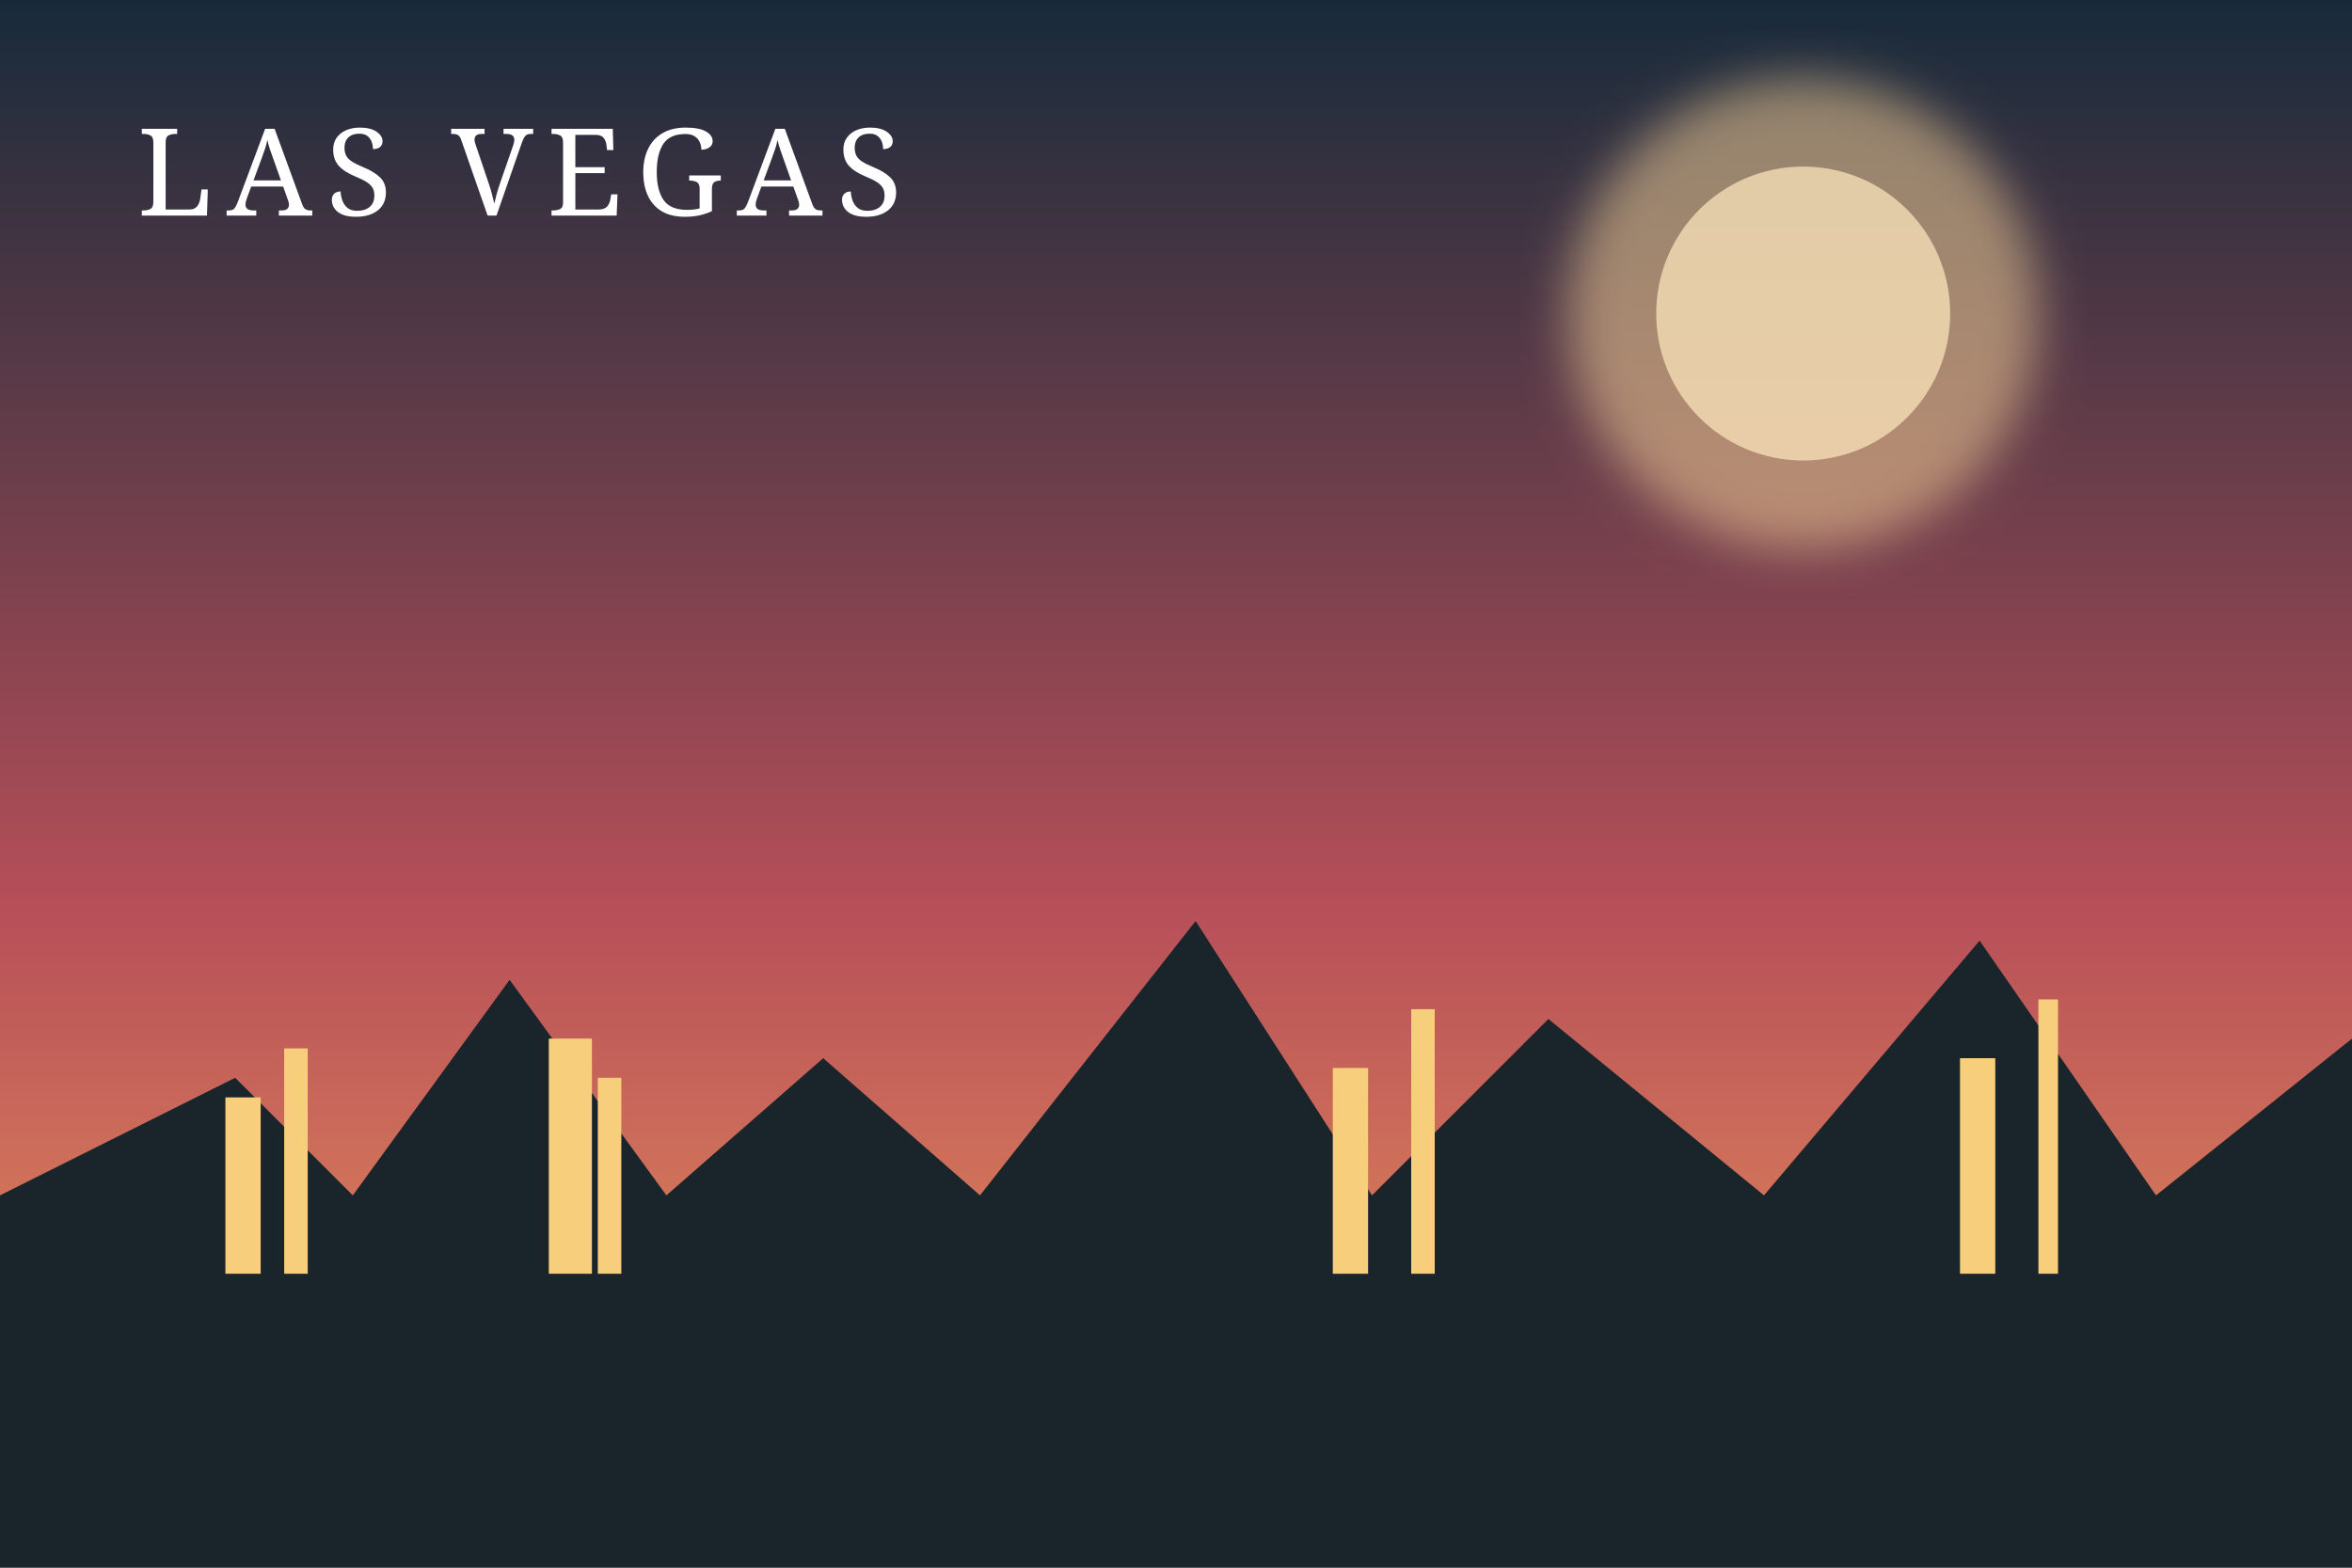
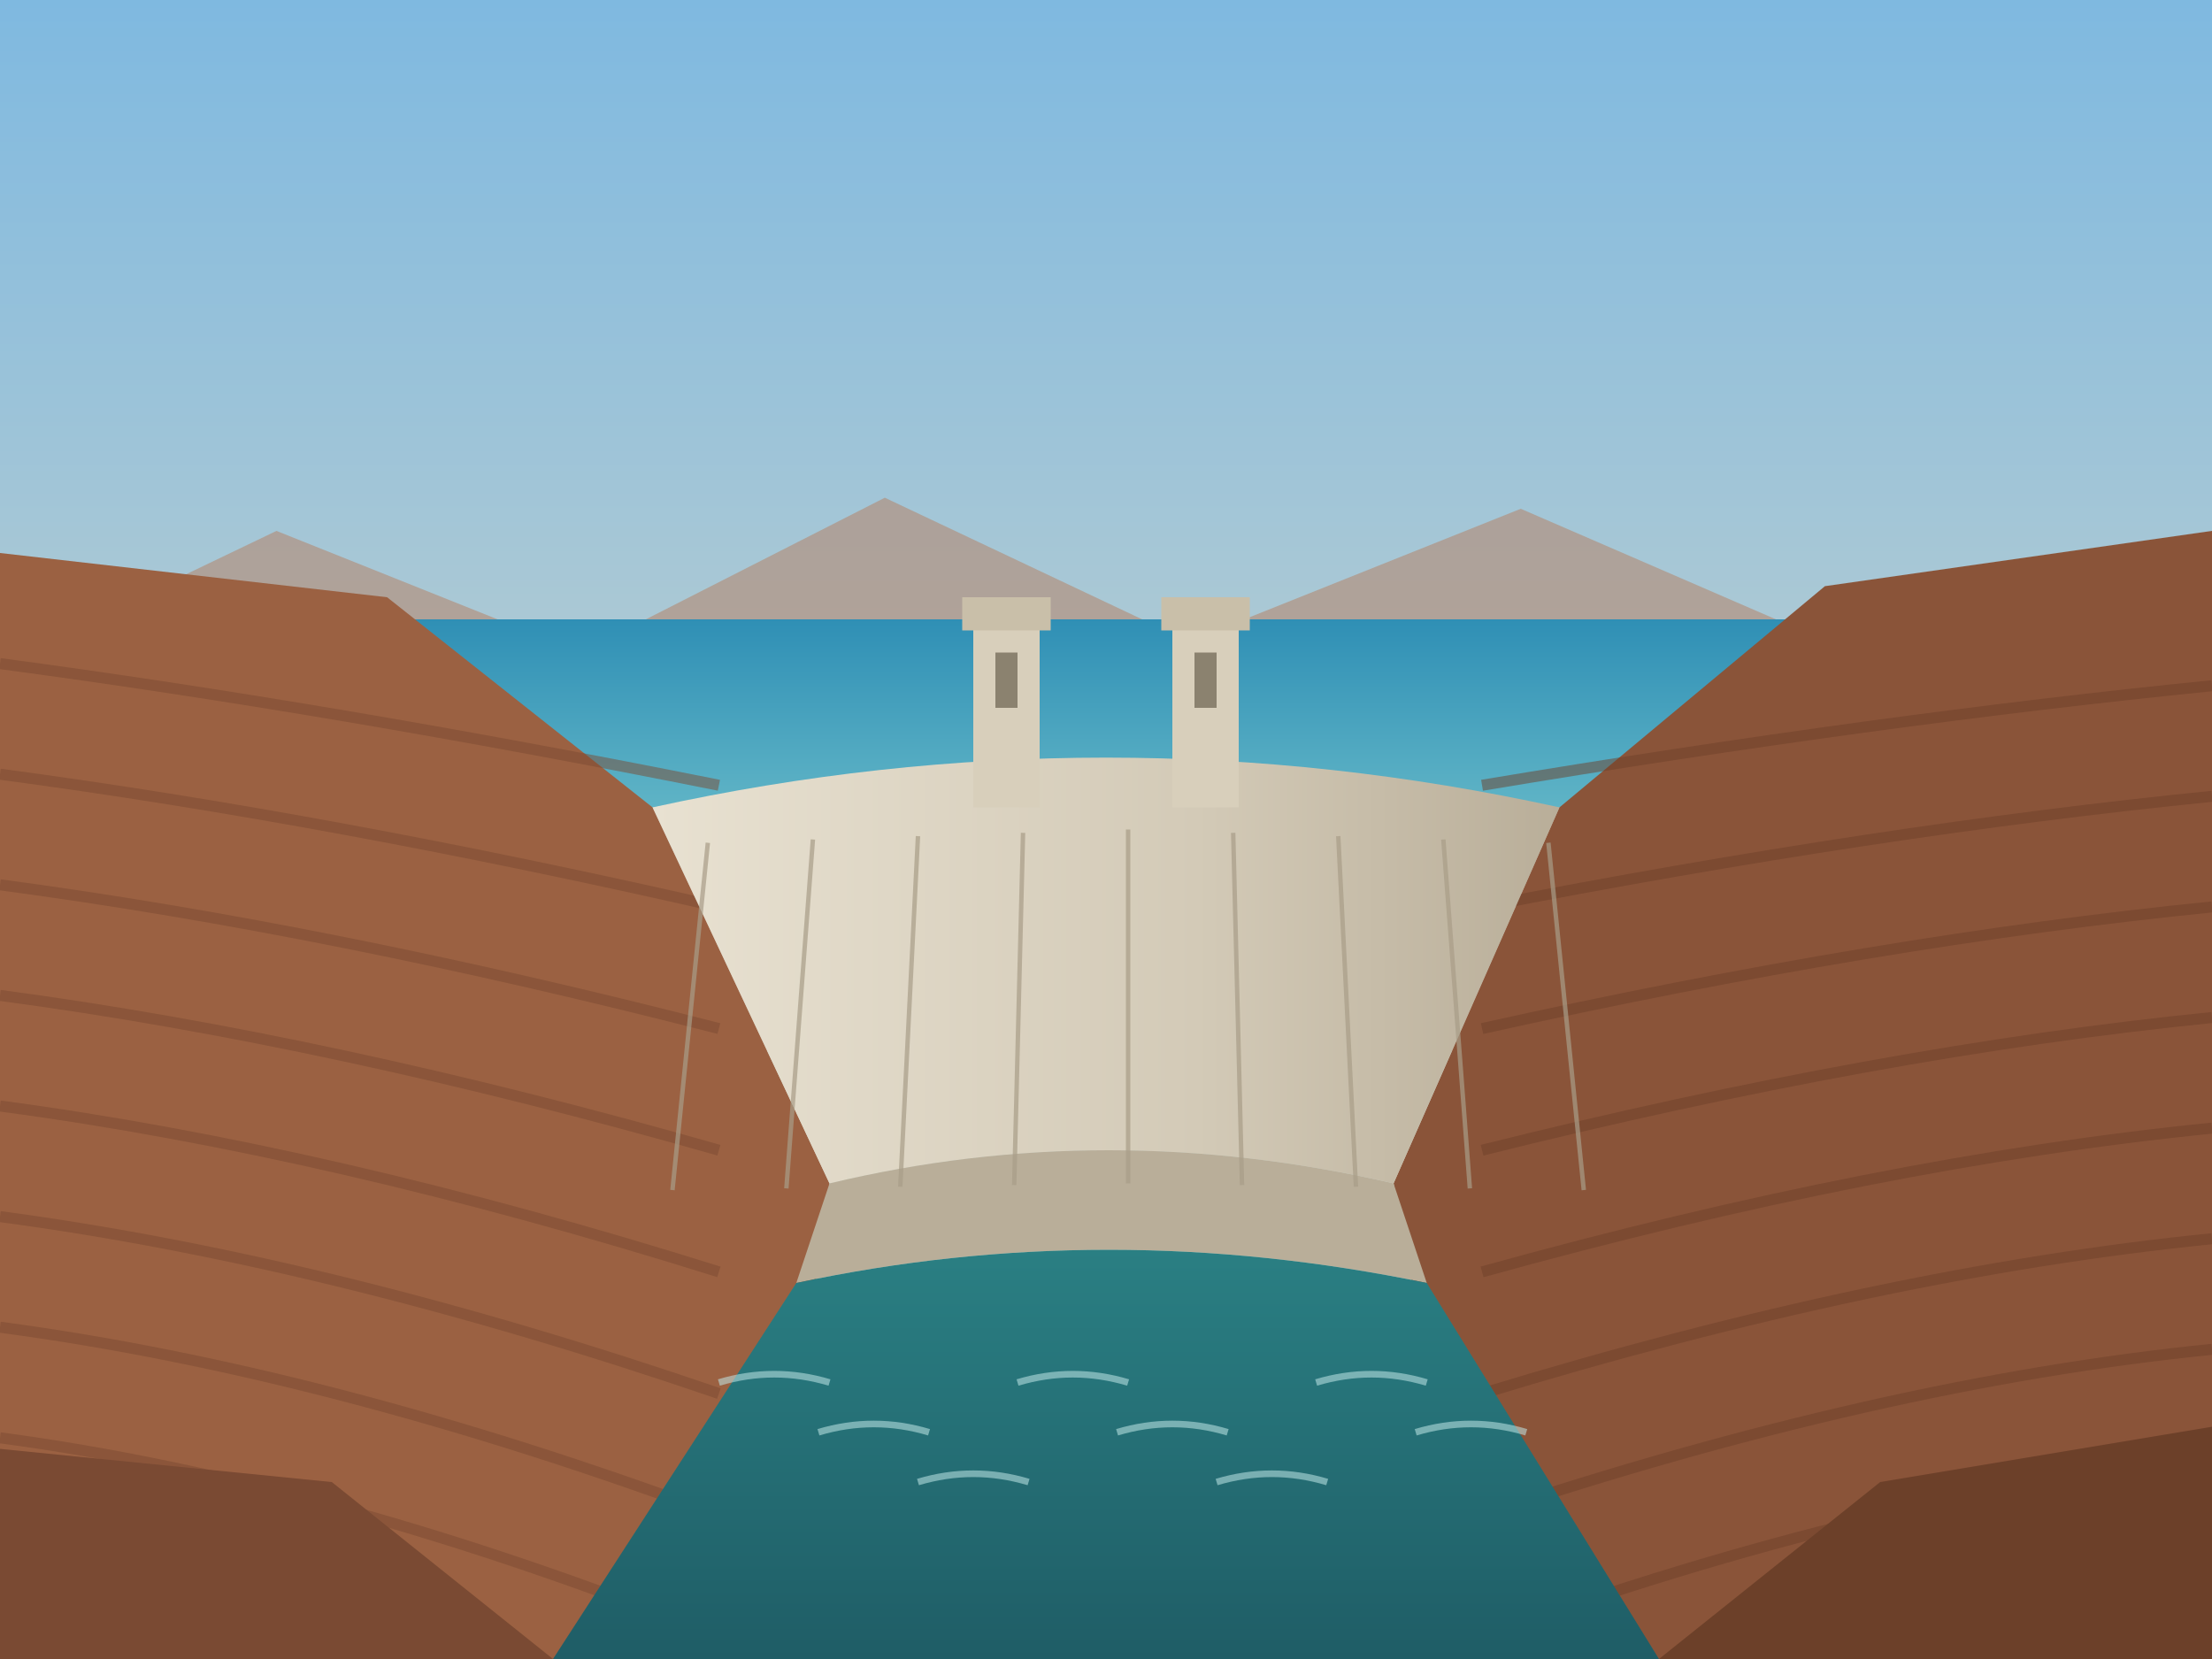
- <svg xmlns="http://www.w3.org/2000/svg" viewBox="0 0 1200 800">
+ <svg xmlns="http://www.w3.org/2000/svg" viewBox="0 0 400 300" preserveAspectRatio="xMidYMid slice">
  <defs>
-     <linearGradient id="g" x2="0" y2="1">
-       <stop stop-color="#162a3a" />
-       <stop offset=".58" stop-color="#b74f59" />
-       <stop offset="1" stop-color="#f2a15b" />
+     <linearGradient id="vdSky" x1="0" y1="0" x2="0" y2="1">
+       <stop offset="0" stop-color="#7fb9e0" />
+       <stop offset="1" stop-color="#f3e2c2" />
    </linearGradient>
-     <filter id="glow">
-       <feGaussianBlur stdDeviation="12" />
-     </filter>
+     <linearGradient id="vdLake" x1="0" y1="0" x2="0" y2="1">
+       <stop offset="0" stop-color="#2f8fb5" />
+       <stop offset="1" stop-color="#5fb4c6" />
+     </linearGradient>
+     <linearGradient id="vdRiver" x1="0" y1="0" x2="0" y2="1">
+       <stop offset="0" stop-color="#2a7f83" />
+       <stop offset="1" stop-color="#1f5d66" />
+     </linearGradient>
+     <linearGradient id="vdConcrete" x1="0" y1="0" x2="1" y2="0">
+       <stop offset="0" stop-color="#e8e1d1" />
+       <stop offset=".6" stop-color="#d3cab7" />
+       <stop offset="1" stop-color="#b9ae99" />
+     </linearGradient>
  </defs>
-   <rect width="1200" height="800" fill="url(#g)" />
-   <circle cx="920" cy="160" r="120" fill="#ffd99b" opacity=".5" filter="url(#glow)" />
-   <circle cx="920" cy="160" r="75" fill="#ffe9bf" opacity=".7" />
-   <path d="M0 610 L120 550 180 610 260 500 340 610 420 540 500 610 610 470 700 610 790 520 900 610 1010 480 1100 610 1200 530V800H0Z" fill="#19252b" />
-   <g fill="#f7cf7c">
-     <rect x="115" y="560" width="18" height="90" />
-     <rect x="145" y="535" width="12" height="115" />
-     <rect x="280" y="530" width="22" height="120" />
-     <rect x="305" y="550" width="12" height="100" />
-     <rect x="680" y="545" width="18" height="105" />
-     <rect x="720" y="515" width="12" height="135" />
-     <rect x="1000" y="540" width="18" height="110" />
-     <rect x="1040" y="510" width="10" height="140" />
-   </g>
-   <text x="70" y="110" fill="white" font-family="Georgia" font-size="62" letter-spacing="7">LAS VEGAS</text>
+   <rect width="400" height="300" fill="url(#vdSky)" />
+   <path d="M0 120 L50 96 L105 118 L160 90 L215 116 L275 92 L335 118 L400 98 V190 H0Z" fill="#b48468" opacity=".55" />
+   <rect x="0" y="112" width="400" height="34" fill="url(#vdLake)" />
+   <path d="M0 100 L70 108 L118 146 L150 214 L138 300 H0Z" fill="#9b6142" />
+   <path d="M400 96 L330 106 L282 146 L252 214 L268 300 H400Z" fill="#8a5439" />
+   <path d="M0 120 Q60 128 130 142" stroke="#7b4a31" stroke-width="2" fill="none" opacity=".5" />
+   <path d="M400 124 Q340 130 268 142" stroke="#6e4029" stroke-width="2" fill="none" opacity=".5" />
+   <path d="M0 140 Q60 148 130 164" stroke="#7b4a31" stroke-width="2" fill="none" opacity=".5" />
+   <path d="M400 144 Q340 150 268 164" stroke="#6e4029" stroke-width="2" fill="none" opacity=".5" />
+   <path d="M0 160 Q60 168 130 186" stroke="#7b4a31" stroke-width="2" fill="none" opacity=".5" />
+   <path d="M400 164 Q340 170 268 186" stroke="#6e4029" stroke-width="2" fill="none" opacity=".5" />
+   <path d="M0 180 Q60 188 130 208" stroke="#7b4a31" stroke-width="2" fill="none" opacity=".5" />
+   <path d="M400 184 Q340 190 268 208" stroke="#6e4029" stroke-width="2" fill="none" opacity=".5" />
+   <path d="M0 200 Q60 208 130 230" stroke="#7b4a31" stroke-width="2" fill="none" opacity=".5" />
+   <path d="M400 204 Q340 210 268 230" stroke="#6e4029" stroke-width="2" fill="none" opacity=".5" />
+   <path d="M0 220 Q60 228 130 252" stroke="#7b4a31" stroke-width="2" fill="none" opacity=".5" />
+   <path d="M400 224 Q340 230 268 252" stroke="#6e4029" stroke-width="2" fill="none" opacity=".5" />
+   <path d="M0 240 Q60 248 130 274" stroke="#7b4a31" stroke-width="2" fill="none" opacity=".5" />
+   <path d="M400 244 Q340 250 268 274" stroke="#6e4029" stroke-width="2" fill="none" opacity=".5" />
+   <path d="M0 260 Q60 268 130 296" stroke="#7b4a31" stroke-width="2" fill="none" opacity=".5" />
+   <path d="M400 264 Q340 270 268 296" stroke="#6e4029" stroke-width="2" fill="none" opacity=".5" />
+   <path d="M0 280 Q60 288 130 318" stroke="#7b4a31" stroke-width="2" fill="none" opacity=".5" />
+   <path d="M400 284 Q340 290 268 318" stroke="#6e4029" stroke-width="2" fill="none" opacity=".5" />
+   <path d="M118 146 Q200 128 282 146 L252 214 Q200 202 150 214Z" fill="url(#vdConcrete)" />
+   <path d="M150 214 Q200 202 252 214 L258 232 Q200 220 144 232Z" fill="#b9ae99" />
+   <path d="M128 152.4 L121.6 215.2" stroke="#a89d88" stroke-width=".8" opacity=".7" />
+   <path d="M147 151.8 L142.2 214.9" stroke="#a89d88" stroke-width=".8" opacity=".7" />
+   <path d="M166 151.2 L162.8 214.6" stroke="#a89d88" stroke-width=".8" opacity=".7" />
+   <path d="M185 150.6 L183.4 214.3" stroke="#a89d88" stroke-width=".8" opacity=".7" />
+   <path d="M204 150.0 L204.0 214.0" stroke="#a89d88" stroke-width=".8" opacity=".7" />
+   <path d="M223 150.6 L224.6 214.3" stroke="#a89d88" stroke-width=".8" opacity=".7" />
+   <path d="M242 151.2 L245.2 214.6" stroke="#a89d88" stroke-width=".8" opacity=".7" />
+   <path d="M261 151.8 L265.8 214.9" stroke="#a89d88" stroke-width=".8" opacity=".7" />
+   <path d="M280 152.4 L286.4 215.2" stroke="#a89d88" stroke-width=".8" opacity=".7" />
+   <rect x="176" y="112" width="12" height="34" fill="#d8cfbb" />
+   <rect x="212" y="112" width="12" height="34" fill="#d8cfbb" />
+   <rect x="174" y="108" width="16" height="6" fill="#c9bfa9" />
+   <rect x="210" y="108" width="16" height="6" fill="#c9bfa9" />
+   <rect x="180" y="118" width="4" height="10" fill="#8b826f" />
+   <rect x="216" y="118" width="4" height="10" fill="#8b826f" />
+   <path d="M144 232 Q200 220 258 232 L300 300 H100Z" fill="url(#vdRiver)" />
+   <path d="M130 250 q10 -3 20 0" stroke="#bfe6e6" stroke-width="1.2" fill="none" opacity=".55" />
+   <path d="M148 259 q10 -3 20 0" stroke="#bfe6e6" stroke-width="1.2" fill="none" opacity=".55" />
+   <path d="M166 268 q10 -3 20 0" stroke="#bfe6e6" stroke-width="1.2" fill="none" opacity=".55" />
+   <path d="M184 250 q10 -3 20 0" stroke="#bfe6e6" stroke-width="1.2" fill="none" opacity=".55" />
+   <path d="M202 259 q10 -3 20 0" stroke="#bfe6e6" stroke-width="1.2" fill="none" opacity=".55" />
+   <path d="M220 268 q10 -3 20 0" stroke="#bfe6e6" stroke-width="1.2" fill="none" opacity=".55" />
+   <path d="M238 250 q10 -3 20 0" stroke="#bfe6e6" stroke-width="1.2" fill="none" opacity=".55" />
+   <path d="M256 259 q10 -3 20 0" stroke="#bfe6e6" stroke-width="1.2" fill="none" opacity=".55" />
+   <path d="M0 300 L0 262 L60 268 L100 300Z" fill="#7a4a33" />
+   <path d="M400 300 L400 258 L340 268 L300 300Z" fill="#6c4029" />
</svg>
